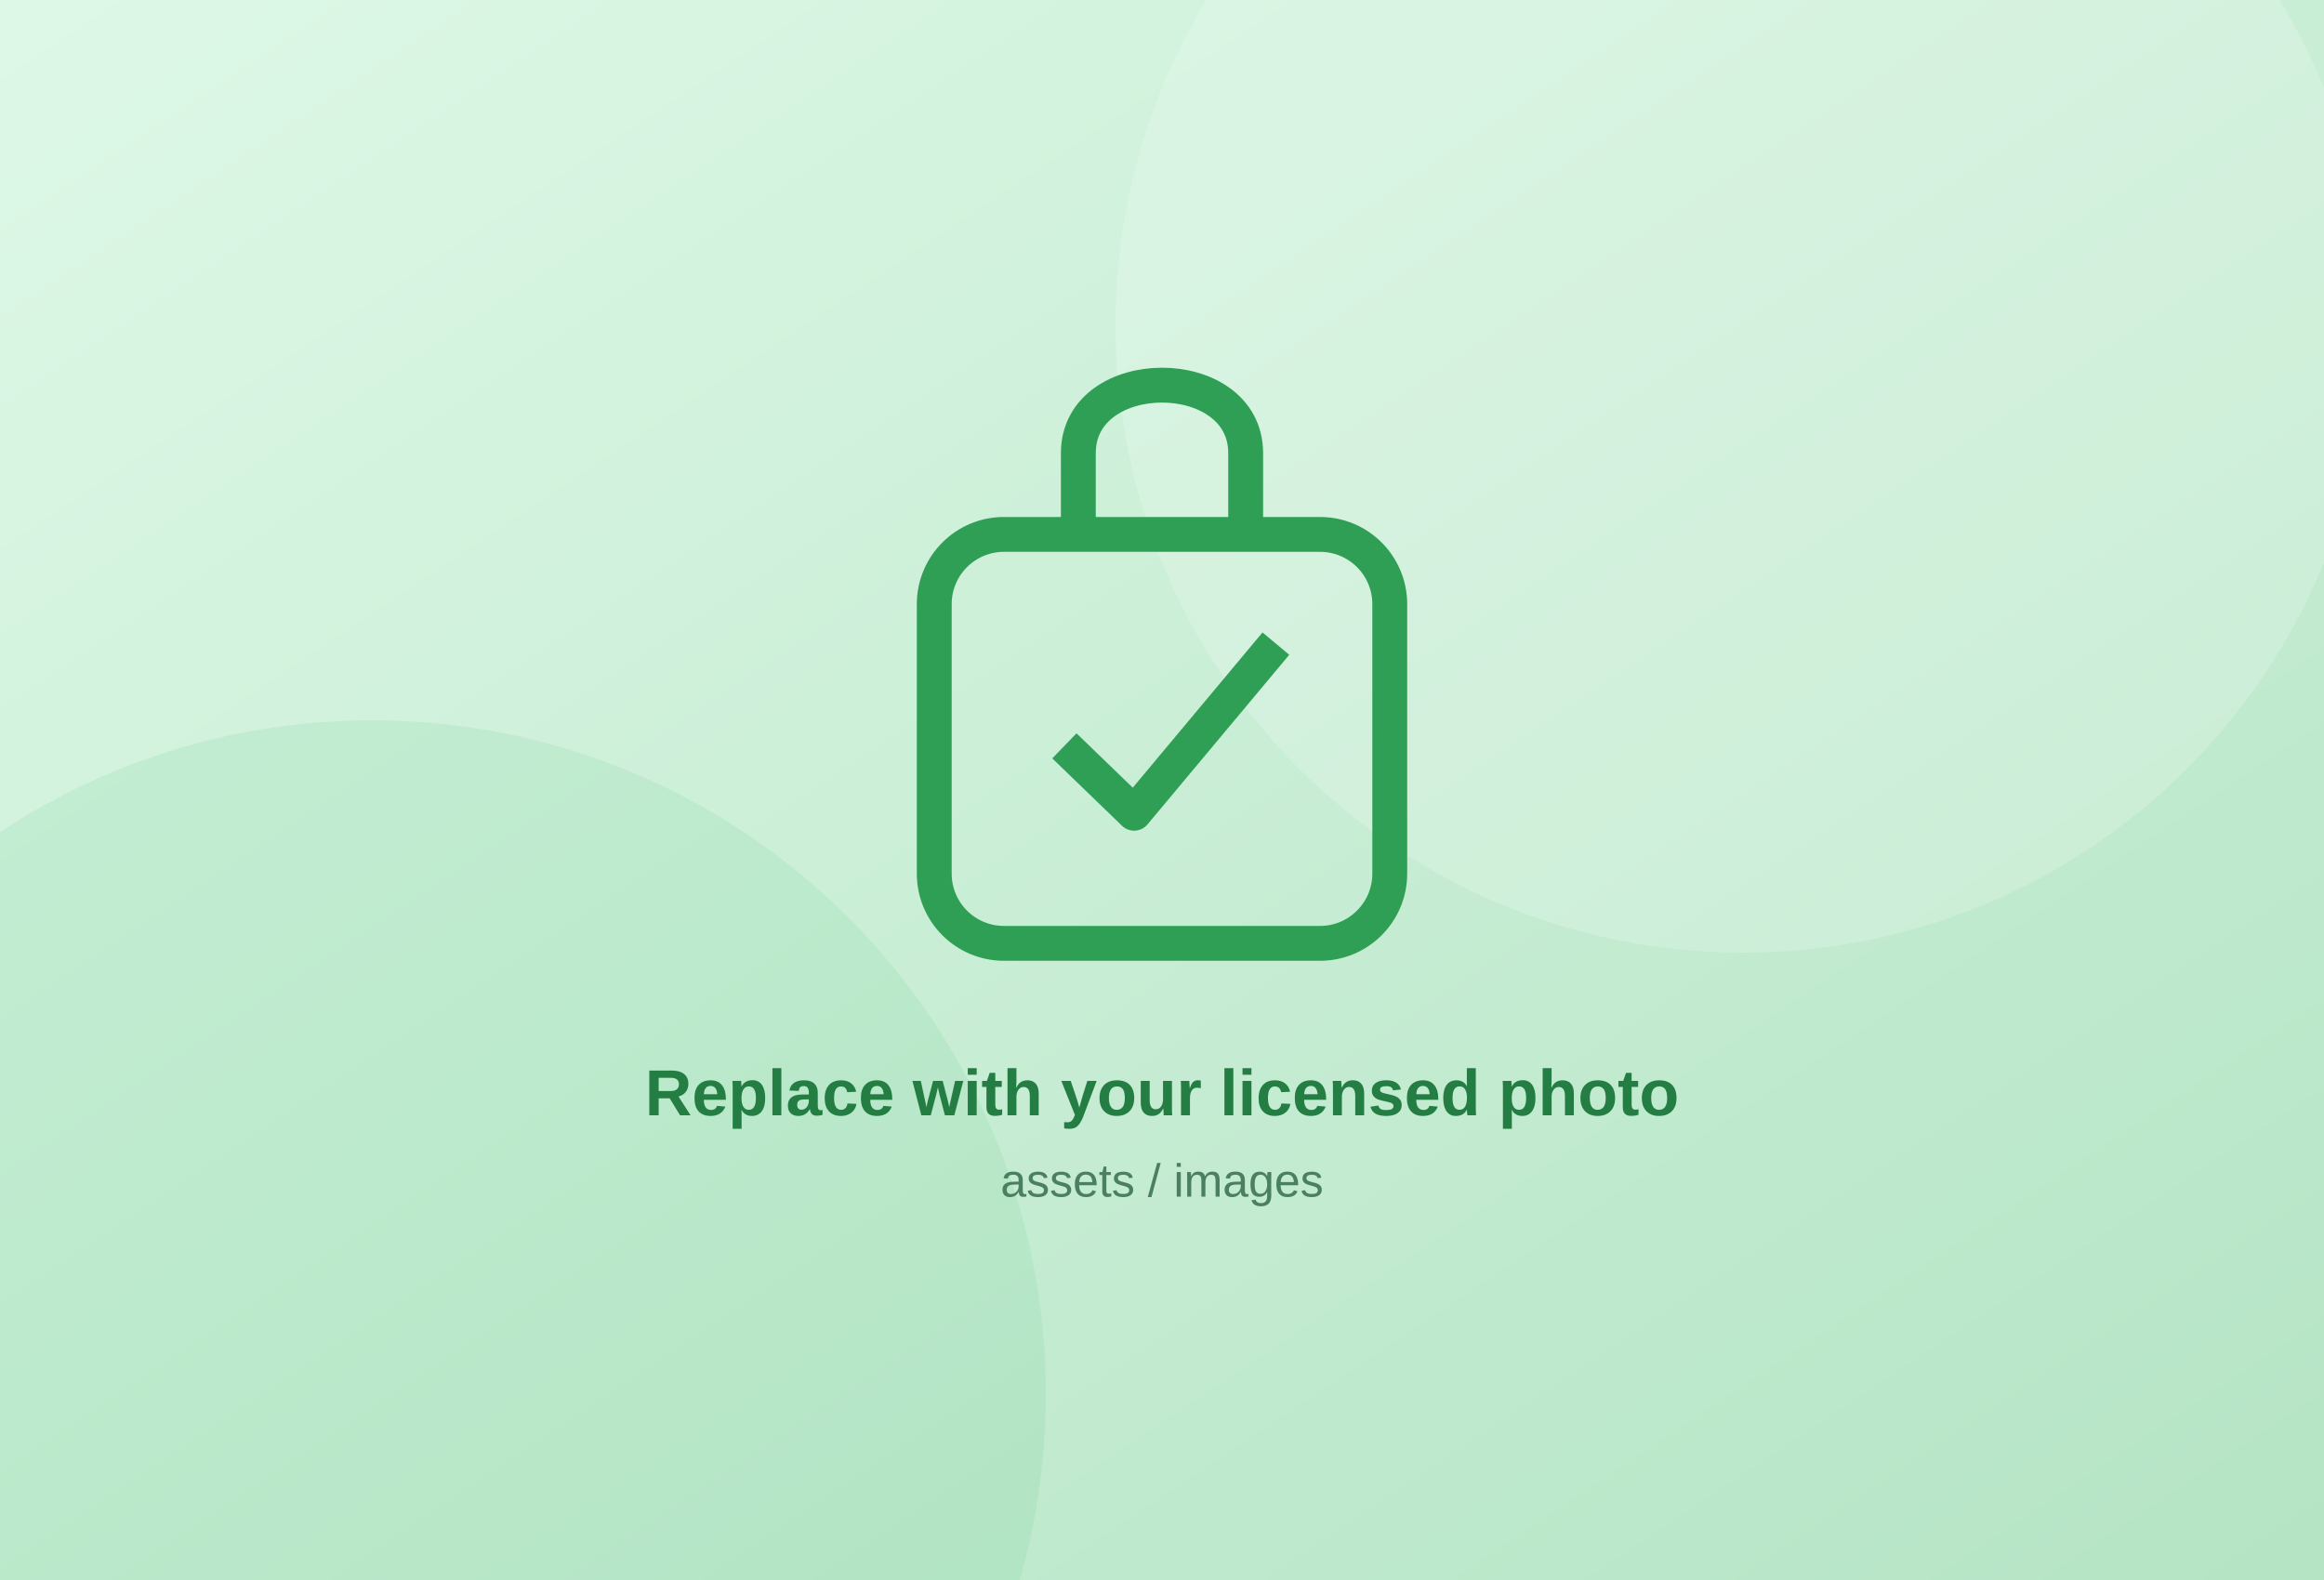
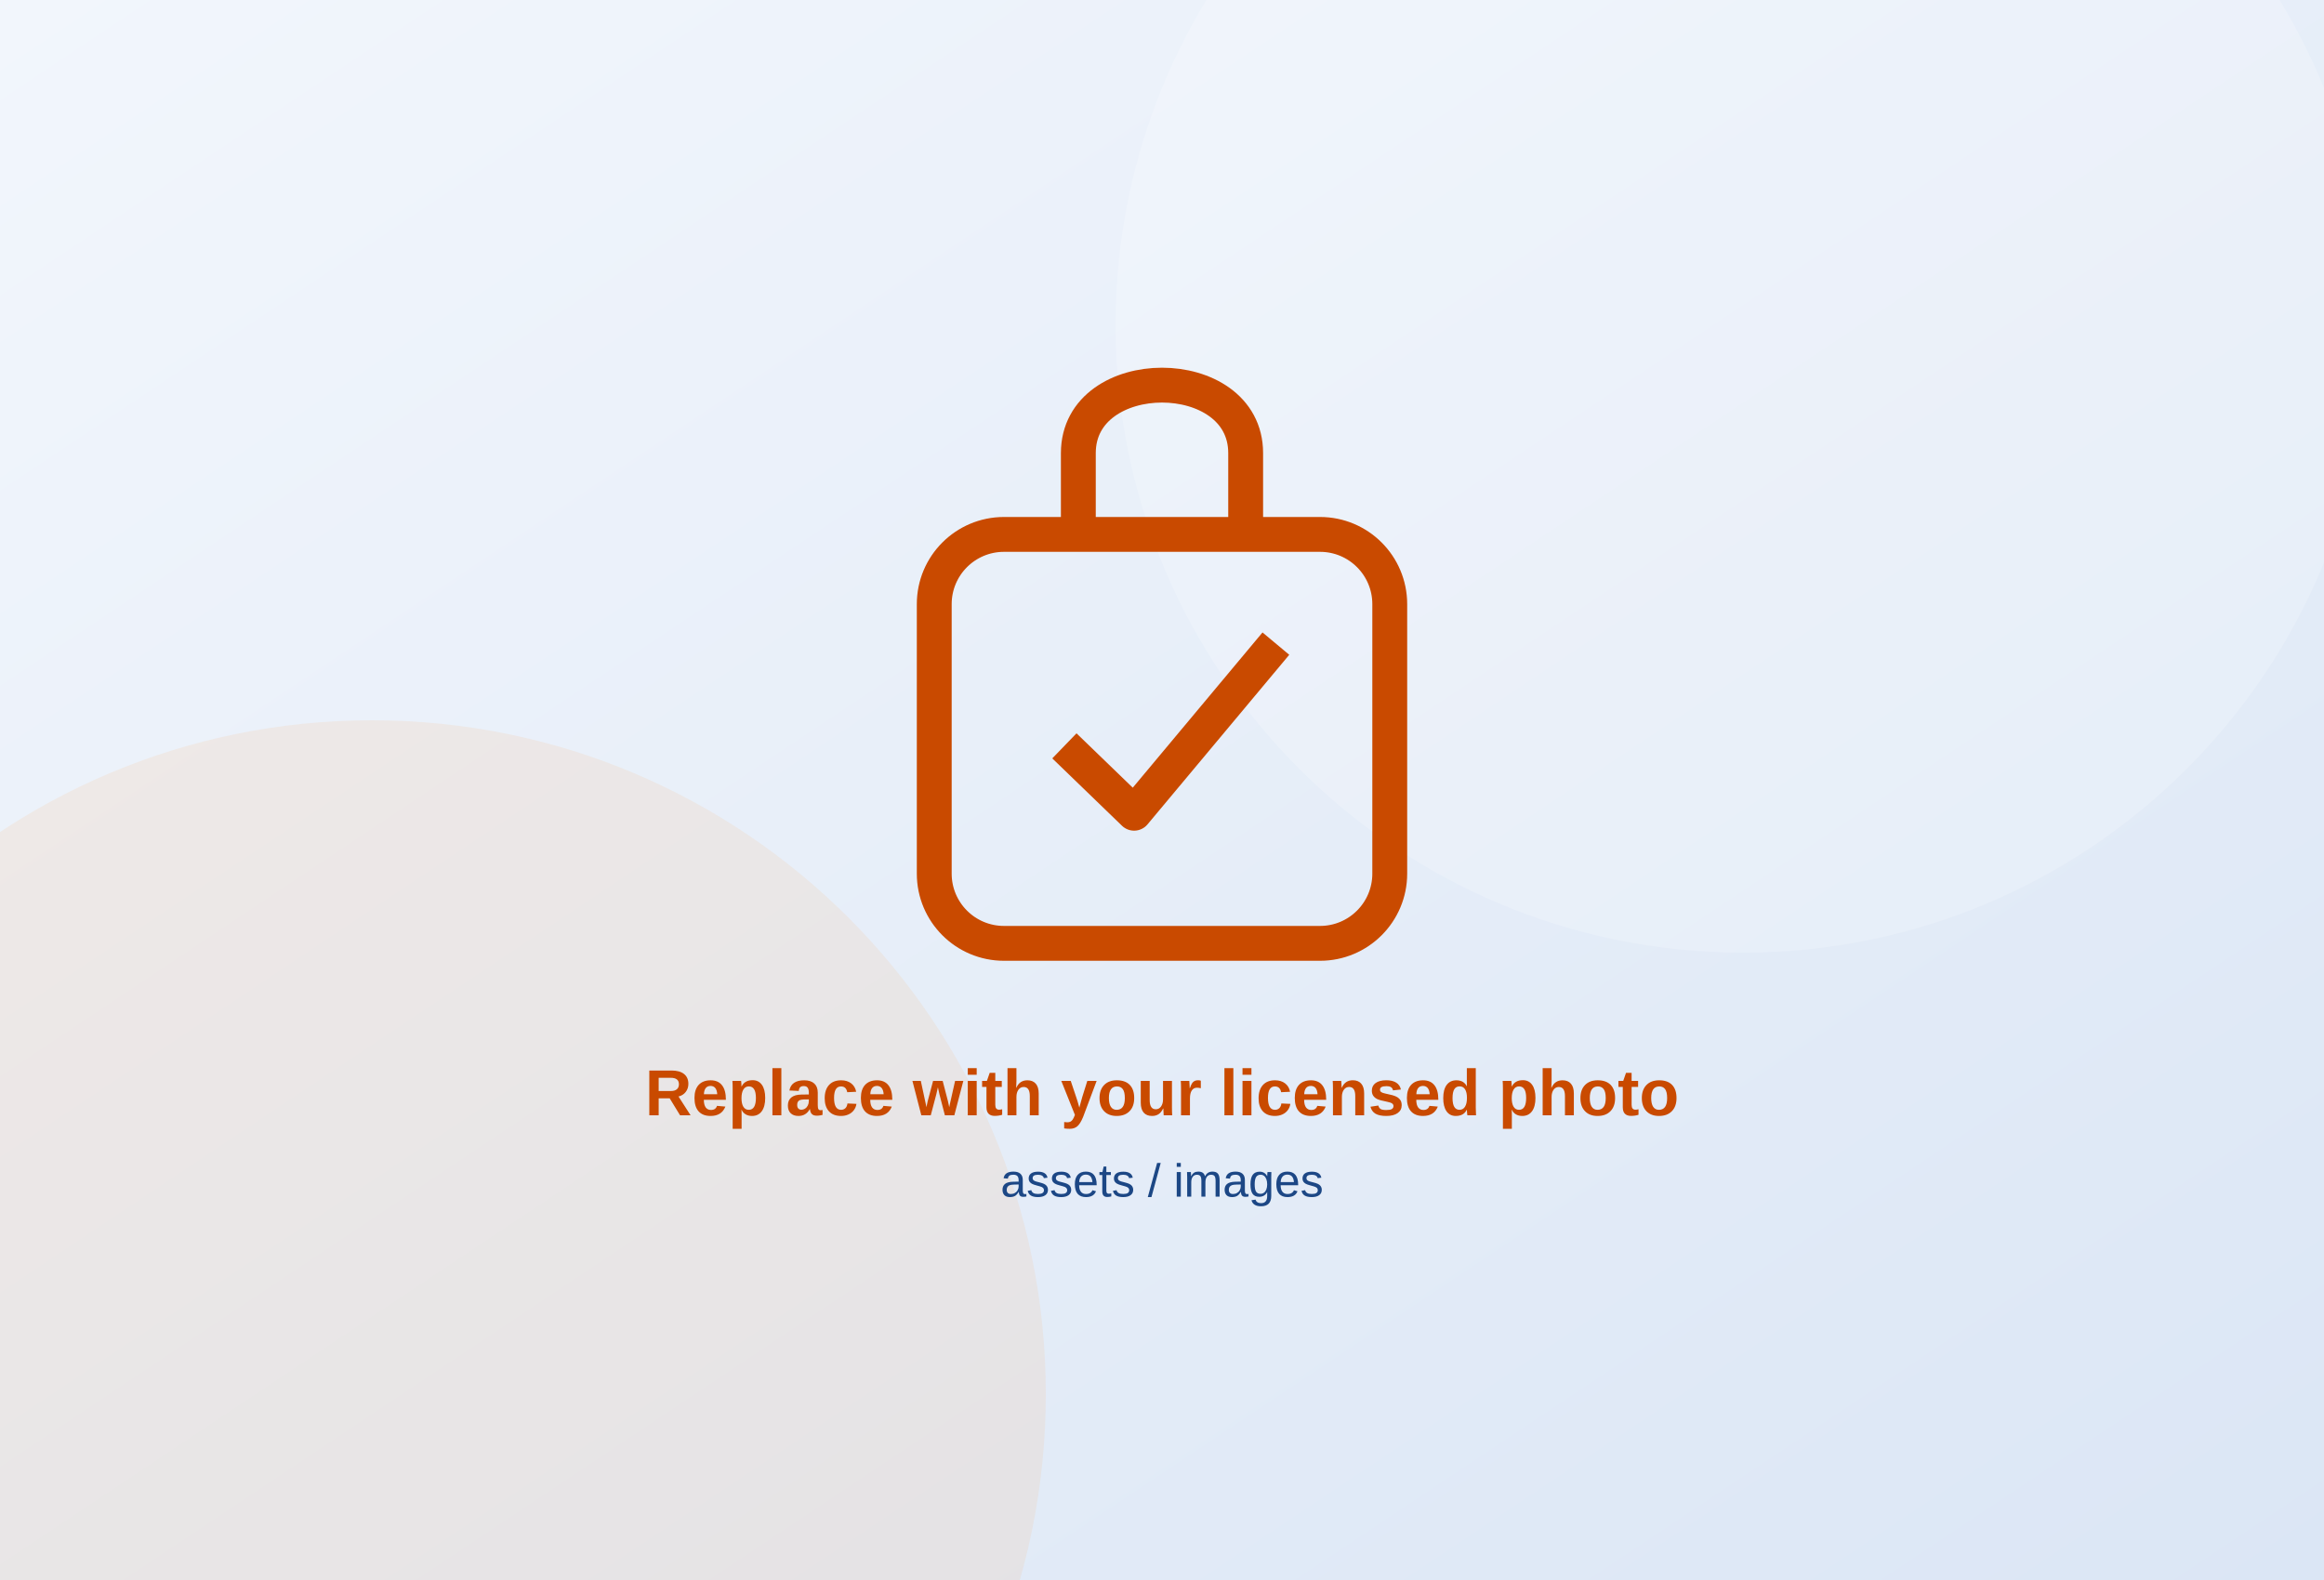
<svg xmlns="http://www.w3.org/2000/svg" width="1000" height="680" viewBox="0 0 1000 680">
  <defs>
    <linearGradient id="bg" x2="1" y2="1">
-       <stop stop-color="#def8e7" />
-       <stop offset="1" stop-color="#b4e4c4" />
+       <stop stop-color="#f2f6fc" />
+       <stop offset="1" stop-color="#dbe6f5" />
    </linearGradient>
  </defs>
  <rect width="1000" height="680" fill="url(#bg)" />
  <circle cx="750" cy="140" r="270" fill="#fff" opacity=".19" />
-   <circle cx="160" cy="600" r="290" fill="#36b864" opacity=".10" />
-   <g stroke="#2e9f54" stroke-width="15" stroke-linejoin="round" fill="none">
+   <circle cx="160" cy="600" r="290" fill="#ff9839" opacity=".10" />
+   <g stroke="#C94A00" stroke-width="15" stroke-linejoin="round" fill="none">
    <rect x="402" y="230" width="196" height="176" rx="30" />
    <path d="M464 230v-35c0-39 72-39 72 0v35" />
    <path d="m458 321 30 29 61-73" />
  </g>
-   <text x="500" y="480" text-anchor="middle" font-family="Arial,sans-serif" font-size="28" font-weight="bold" fill="#247d43">Replace with your licensed photo</text>
-   <text x="500" y="515" text-anchor="middle" font-family="Arial,sans-serif" font-size="20" fill="#4a8060">assets / images</text>
+   <text x="500" y="480" text-anchor="middle" font-family="Arial,sans-serif" font-size="28" font-weight="bold" fill="#C94A00">Replace with your licensed photo</text>
+   <text x="500" y="515" text-anchor="middle" font-family="Arial,sans-serif" font-size="20" fill="#1c4785">assets / images</text>
</svg>
